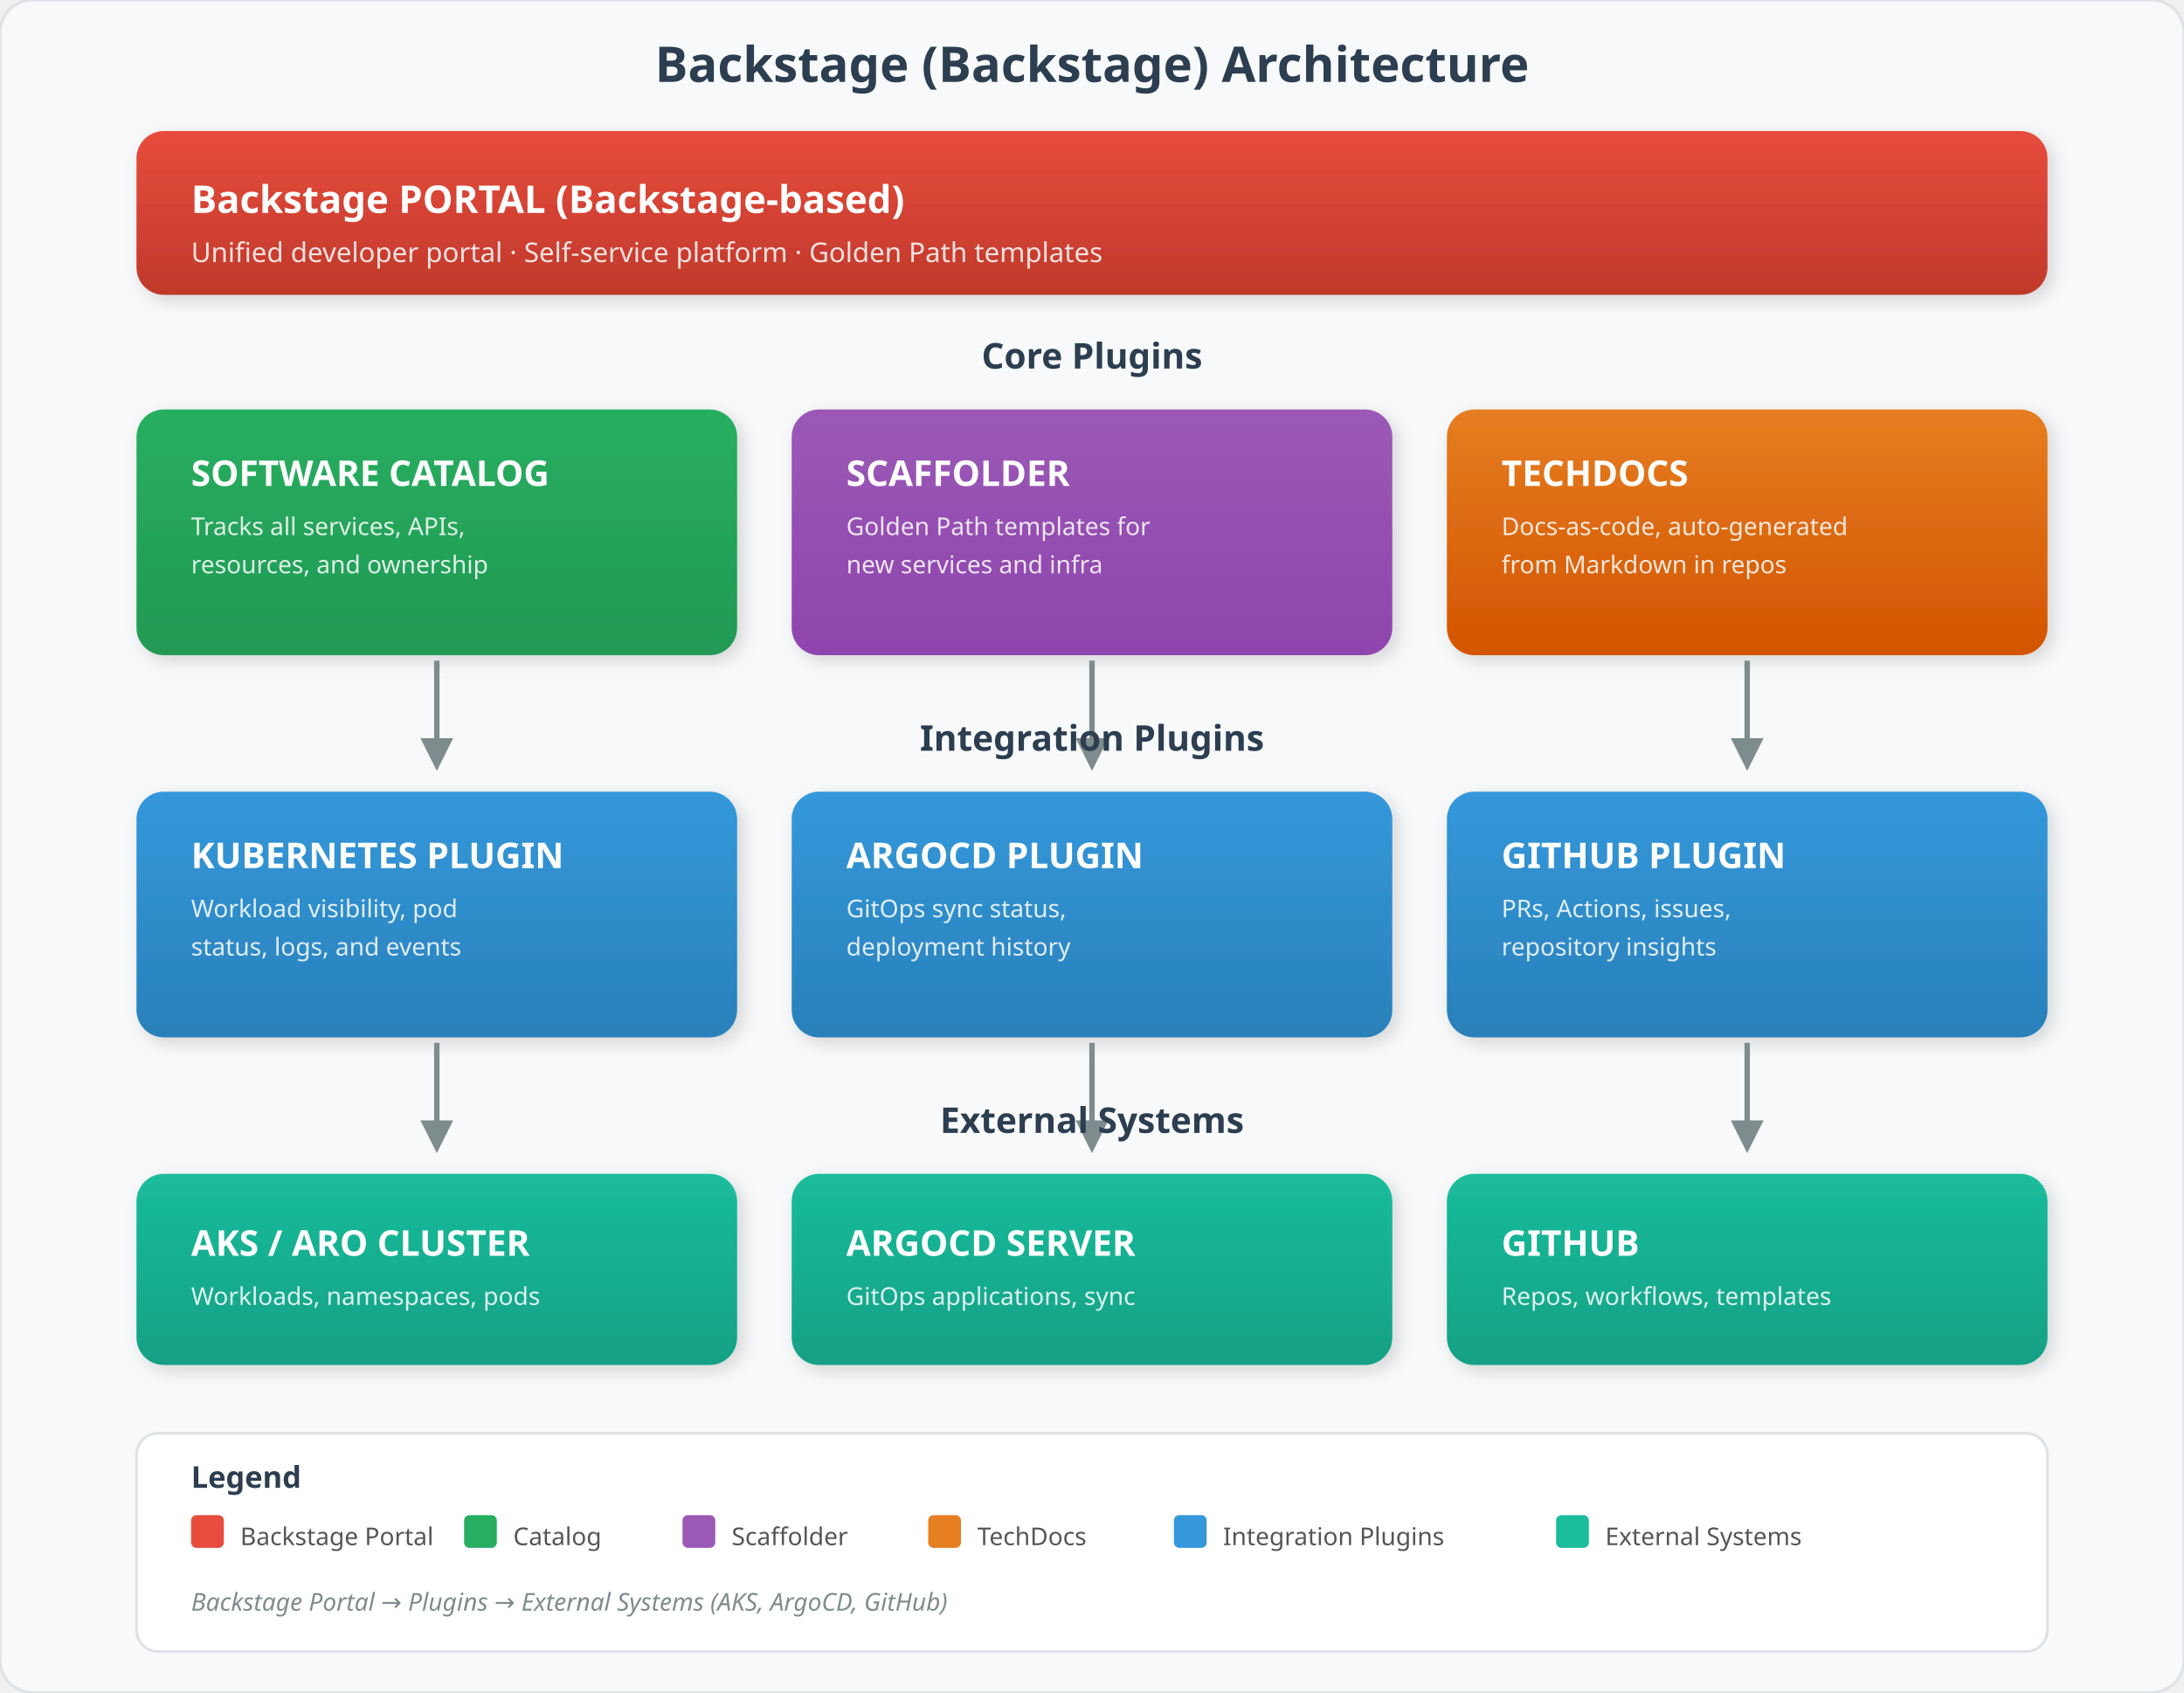
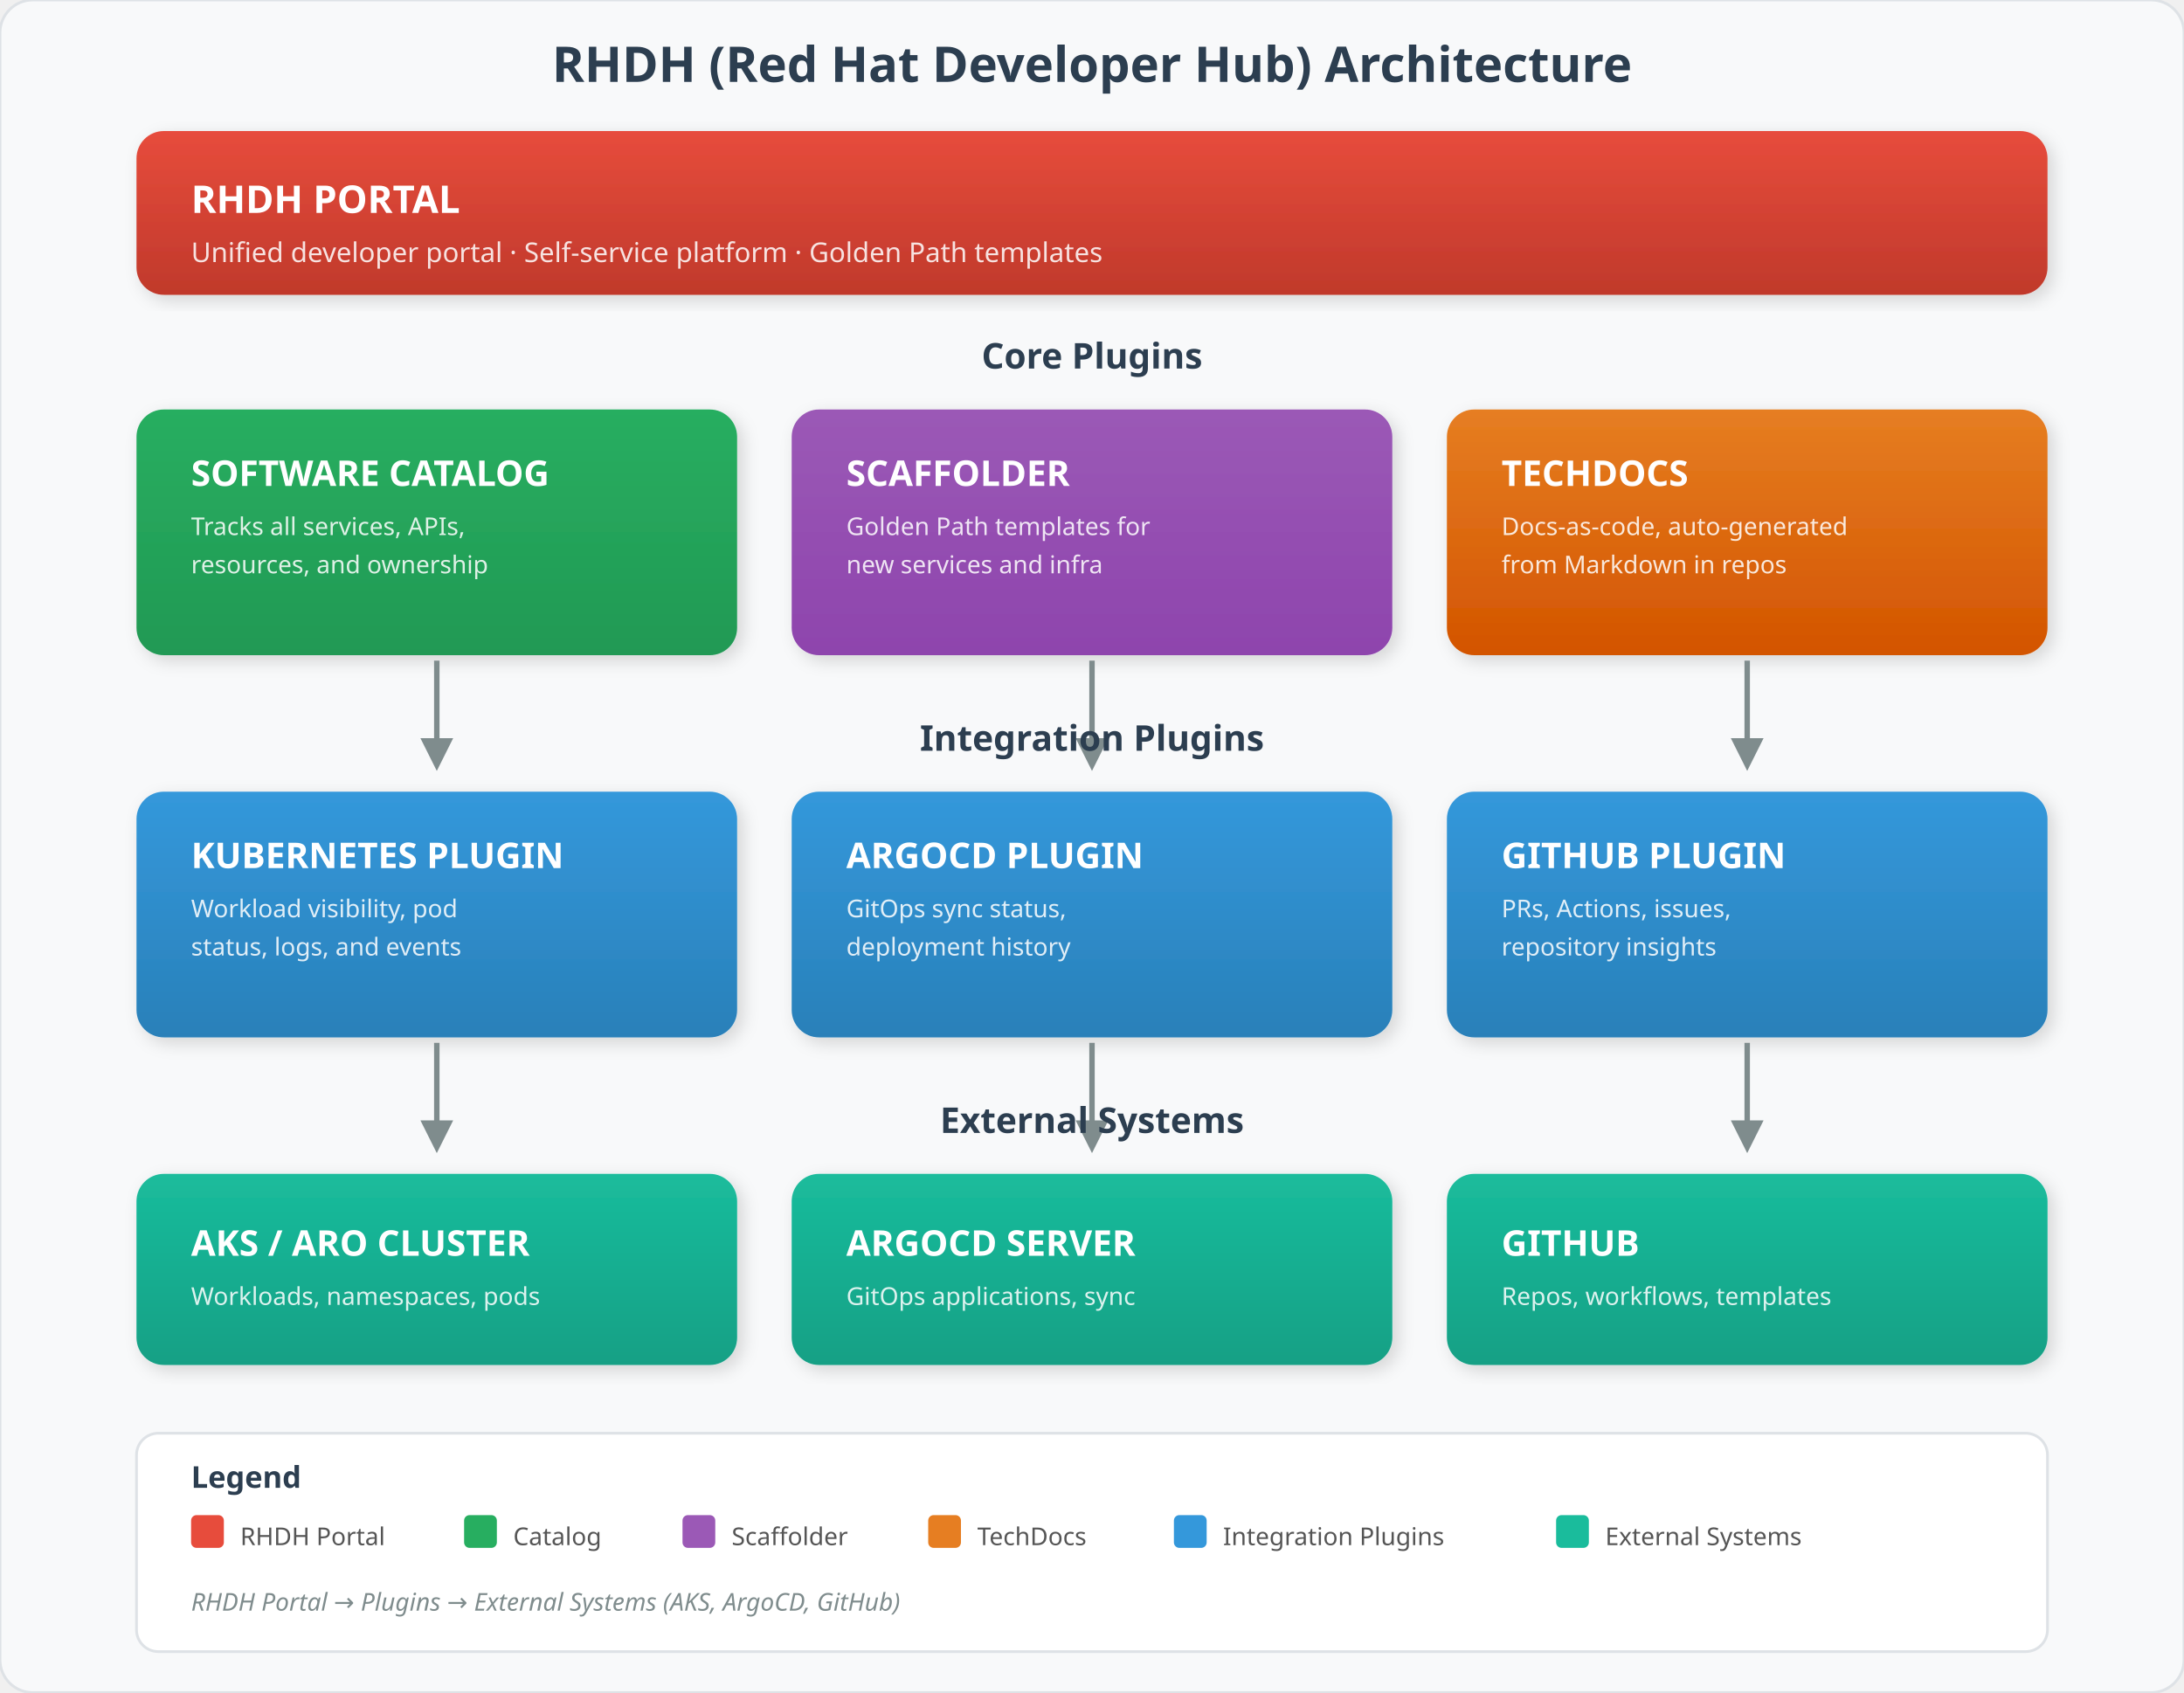
<svg xmlns="http://www.w3.org/2000/svg" viewBox="0 0 800 620" font-family="Segoe UI, sans-serif">
  <defs>
    <linearGradient id="rhdg" x1="0" y1="0" x2="0" y2="1">
      <stop offset="0%" stop-color="#e74c3c" />
      <stop offset="100%" stop-color="#c0392b" />
    </linearGradient>
    <linearGradient id="plug" x1="0" y1="0" x2="0" y2="1">
      <stop offset="0%" stop-color="#3498db" />
      <stop offset="100%" stop-color="#2980b9" />
    </linearGradient>
    <linearGradient id="catg" x1="0" y1="0" x2="0" y2="1">
      <stop offset="0%" stop-color="#27ae60" />
      <stop offset="100%" stop-color="#229954" />
    </linearGradient>
    <linearGradient id="scfg" x1="0" y1="0" x2="0" y2="1">
      <stop offset="0%" stop-color="#9b59b6" />
      <stop offset="100%" stop-color="#8e44ad" />
    </linearGradient>
    <linearGradient id="tdg" x1="0" y1="0" x2="0" y2="1">
      <stop offset="0%" stop-color="#e67e22" />
      <stop offset="100%" stop-color="#d35400" />
    </linearGradient>
    <linearGradient id="extg" x1="0" y1="0" x2="0" y2="1">
      <stop offset="0%" stop-color="#1abc9c" />
      <stop offset="100%" stop-color="#16a085" />
    </linearGradient>
    <filter id="ds">
      <feDropShadow dx="2" dy="2" stdDeviation="3" flood-opacity="0.15" />
    </filter>
    <marker id="arr" viewBox="0 0 10 10" refX="8" refY="5" markerWidth="6" markerHeight="6" orient="auto">
      <path d="M 0 0 L 10 5 L 0 10 z" fill="#7f8c8d" />
    </marker>
  </defs>
  <rect width="800" height="620" rx="12" fill="#f8f9fa" stroke="#dee2e6" />
-   <text x="400" y="30" text-anchor="middle" font-size="18" font-weight="700" fill="#2c3e50">Backstage (Backstage) Architecture</text>
+   <text x="400" y="30" text-anchor="middle" font-size="18" font-weight="700" fill="#2c3e50">RHDH (Red Hat Developer Hub) Architecture</text>
  <rect x="50" y="48" width="700" height="60" rx="10" fill="url(#rhdg)" filter="url(#ds)" />
-   <text x="70" y="78" font-size="14" font-weight="700" fill="#fff">Backstage PORTAL (Backstage-based)</text>
+   <text x="70" y="78" font-size="14" font-weight="700" fill="#fff">RHDH PORTAL</text>
  <text x="70" y="96" font-size="10" fill="rgba(255,255,255,0.85)">Unified developer portal · Self-service platform · Golden Path templates</text>
  <text x="400" y="135" text-anchor="middle" font-size="13" font-weight="600" fill="#2c3e50">Core Plugins</text>
  <rect x="50" y="150" width="220" height="90" rx="10" fill="url(#catg)" filter="url(#ds)" />
  <text x="70" y="178" font-size="13" font-weight="700" fill="#fff">SOFTWARE CATALOG</text>
  <text x="70" y="196" font-size="9" fill="rgba(255,255,255,0.85)">Tracks all services, APIs,</text>
  <text x="70" y="210" font-size="9" fill="rgba(255,255,255,0.85)">resources, and ownership</text>
  <rect x="290" y="150" width="220" height="90" rx="10" fill="url(#scfg)" filter="url(#ds)" />
  <text x="310" y="178" font-size="13" font-weight="700" fill="#fff">SCAFFOLDER</text>
  <text x="310" y="196" font-size="9" fill="rgba(255,255,255,0.85)">Golden Path templates for</text>
  <text x="310" y="210" font-size="9" fill="rgba(255,255,255,0.85)">new services and infra</text>
  <rect x="530" y="150" width="220" height="90" rx="10" fill="url(#tdg)" filter="url(#ds)" />
  <text x="550" y="178" font-size="13" font-weight="700" fill="#fff">TECHDOCS</text>
  <text x="550" y="196" font-size="9" fill="rgba(255,255,255,0.85)">Docs-as-code, auto-generated</text>
  <text x="550" y="210" font-size="9" fill="rgba(255,255,255,0.85)">from Markdown in repos</text>
  <line x1="160" y1="242" x2="160" y2="280" stroke="#7f8c8d" stroke-width="2" marker-end="url(#arr)" />
  <line x1="400" y1="242" x2="400" y2="280" stroke="#7f8c8d" stroke-width="2" marker-end="url(#arr)" />
  <line x1="640" y1="242" x2="640" y2="280" stroke="#7f8c8d" stroke-width="2" marker-end="url(#arr)" />
  <text x="400" y="275" text-anchor="middle" font-size="13" font-weight="600" fill="#2c3e50">Integration Plugins</text>
  <rect x="50" y="290" width="220" height="90" rx="10" fill="url(#plug)" filter="url(#ds)" />
  <text x="70" y="318" font-size="13" font-weight="700" fill="#fff">KUBERNETES PLUGIN</text>
  <text x="70" y="336" font-size="9" fill="rgba(255,255,255,0.85)">Workload visibility, pod</text>
  <text x="70" y="350" font-size="9" fill="rgba(255,255,255,0.85)">status, logs, and events</text>
  <rect x="290" y="290" width="220" height="90" rx="10" fill="url(#plug)" filter="url(#ds)" />
  <text x="310" y="318" font-size="13" font-weight="700" fill="#fff">ARGOCD PLUGIN</text>
  <text x="310" y="336" font-size="9" fill="rgba(255,255,255,0.85)">GitOps sync status,</text>
  <text x="310" y="350" font-size="9" fill="rgba(255,255,255,0.85)">deployment history</text>
  <rect x="530" y="290" width="220" height="90" rx="10" fill="url(#plug)" filter="url(#ds)" />
  <text x="550" y="318" font-size="13" font-weight="700" fill="#fff">GITHUB PLUGIN</text>
  <text x="550" y="336" font-size="9" fill="rgba(255,255,255,0.85)">PRs, Actions, issues,</text>
  <text x="550" y="350" font-size="9" fill="rgba(255,255,255,0.85)">repository insights</text>
  <line x1="160" y1="382" x2="160" y2="420" stroke="#7f8c8d" stroke-width="2" marker-end="url(#arr)" />
  <line x1="400" y1="382" x2="400" y2="420" stroke="#7f8c8d" stroke-width="2" marker-end="url(#arr)" />
  <line x1="640" y1="382" x2="640" y2="420" stroke="#7f8c8d" stroke-width="2" marker-end="url(#arr)" />
  <text x="400" y="415" text-anchor="middle" font-size="13" font-weight="600" fill="#2c3e50">External Systems</text>
  <rect x="50" y="430" width="220" height="70" rx="10" fill="url(#extg)" filter="url(#ds)" />
  <text x="70" y="460" font-size="13" font-weight="700" fill="#fff">AKS / ARO CLUSTER</text>
  <text x="70" y="478" font-size="9" fill="rgba(255,255,255,0.85)">Workloads, namespaces, pods</text>
  <rect x="290" y="430" width="220" height="70" rx="10" fill="url(#extg)" filter="url(#ds)" />
  <text x="310" y="460" font-size="13" font-weight="700" fill="#fff">ARGOCD SERVER</text>
  <text x="310" y="478" font-size="9" fill="rgba(255,255,255,0.85)">GitOps applications, sync</text>
  <rect x="530" y="430" width="220" height="70" rx="10" fill="url(#extg)" filter="url(#ds)" />
  <text x="550" y="460" font-size="13" font-weight="700" fill="#fff">GITHUB</text>
  <text x="550" y="478" font-size="9" fill="rgba(255,255,255,0.85)">Repos, workflows, templates</text>
  <rect x="50" y="525" width="700" height="80" rx="8" fill="#fff" stroke="#dee2e6" />
  <text x="70" y="545" font-size="11" font-weight="600" fill="#2c3e50">Legend</text>
  <rect x="70" y="555" width="12" height="12" rx="2" fill="#e74c3c" />
-   <text x="88" y="566" font-size="9" fill="#555">Backstage Portal</text>
+   <text x="88" y="566" font-size="9" fill="#555">RHDH Portal</text>
  <rect x="170" y="555" width="12" height="12" rx="2" fill="#27ae60" />
  <text x="188" y="566" font-size="9" fill="#555">Catalog</text>
  <rect x="250" y="555" width="12" height="12" rx="2" fill="#9b59b6" />
  <text x="268" y="566" font-size="9" fill="#555">Scaffolder</text>
  <rect x="340" y="555" width="12" height="12" rx="2" fill="#e67e22" />
  <text x="358" y="566" font-size="9" fill="#555">TechDocs</text>
  <rect x="430" y="555" width="12" height="12" rx="2" fill="#3498db" />
  <text x="448" y="566" font-size="9" fill="#555">Integration Plugins</text>
  <rect x="570" y="555" width="12" height="12" rx="2" fill="#1abc9c" />
  <text x="588" y="566" font-size="9" fill="#555">External Systems</text>
-   <text x="70" y="590" font-size="9" fill="#7f8c8d" font-style="italic">Backstage Portal → Plugins → External Systems (AKS, ArgoCD, GitHub)</text>
+   <text x="70" y="590" font-size="9" fill="#7f8c8d" font-style="italic">RHDH Portal → Plugins → External Systems (AKS, ArgoCD, GitHub)</text>
</svg>
